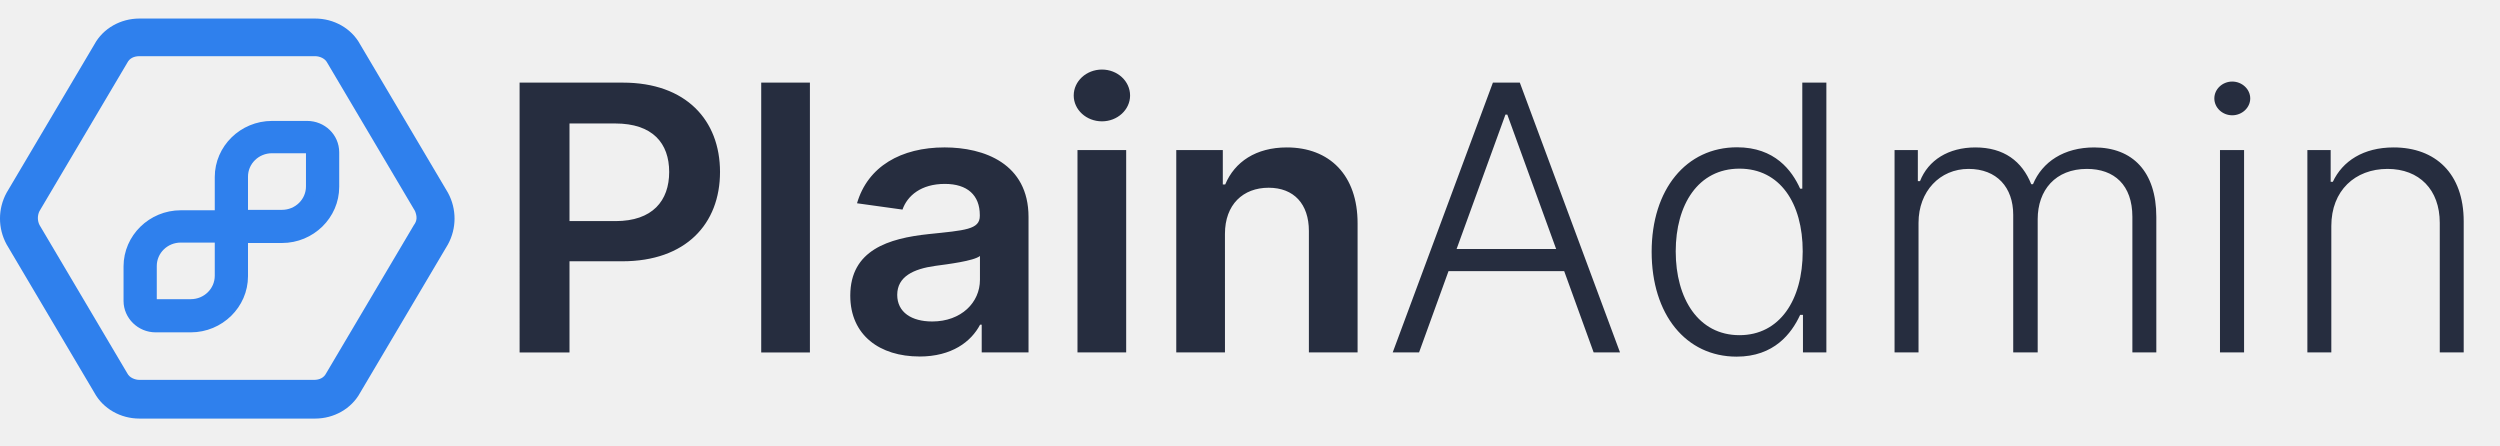
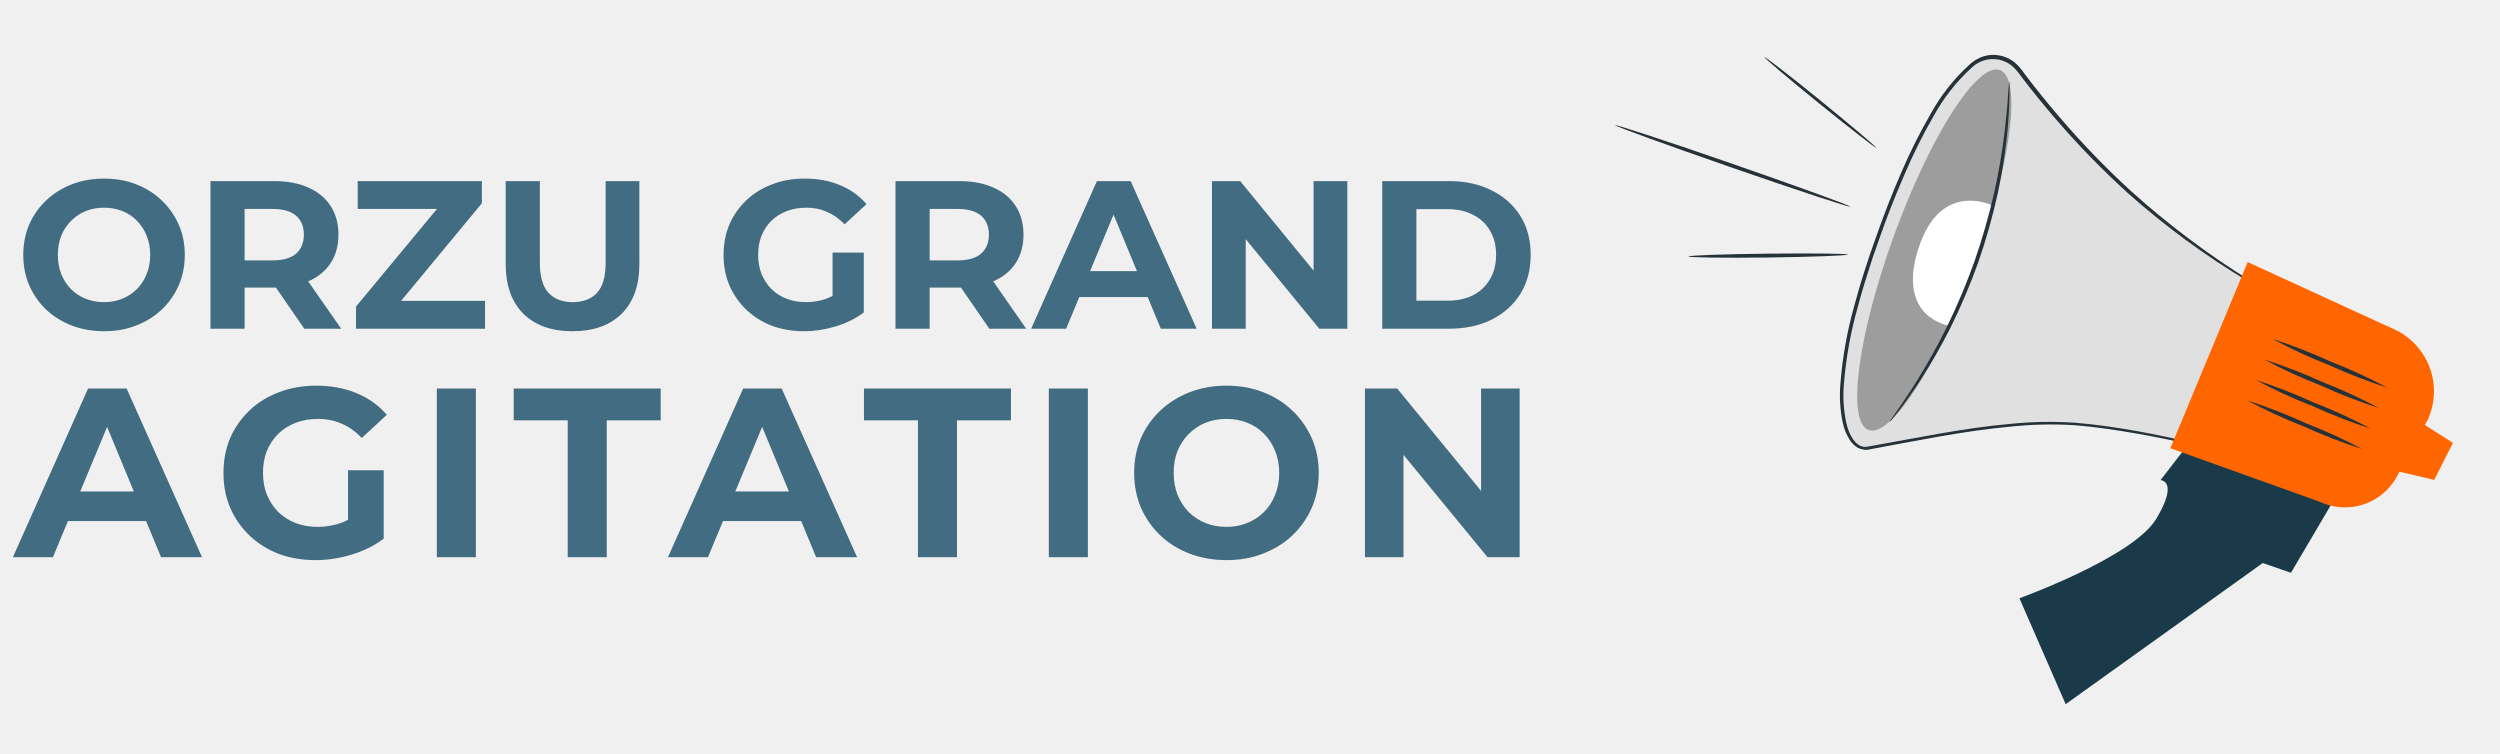
- <svg xmlns="http://www.w3.org/2000/svg" fill="none" height="26" viewBox="0 0 146 26" width="146">
-   <path d="m30.345 20.583h2.914v-5.324h3.079c3.716 0 5.711-2.185 5.711-5.217 0-3.008-1.972-5.217-5.672-5.217h-6.033zm2.914-7.671v-5.701h2.671c2.184 0 3.15 1.154 3.15 2.831 0 1.677-.966 2.87-3.134 2.87zm14.04-8.087h-2.844v15.758h2.844zm6.396 15.996c1.893 0 3.024-.87 3.543-1.862h.094v1.623h2.734v-7.91c0-3.124-2.6-4.063-4.902-4.063-2.537 0-4.486 1.108-5.114 3.262l2.655.369c.283-.808 1.084-1.5 2.474-1.5 1.32 0 2.042.662 2.042 1.823v.046c0 .8-.856.839-2.985 1.062-2.341.246-4.58.931-4.58 3.593 0 2.324 1.736 3.555 4.038 3.555zm.738-2.047c-1.186 0-2.035-.531-2.035-1.554 0-1.069.951-1.516 2.223-1.693.746-.1 2.239-.285 2.608-.577v1.393c0 1.316-1.084 2.432-2.796 2.432zm8.492 1.808h2.844v-11.818h-2.844zm1.43-13.496c.903 0 1.642-.677 1.642-1.508 0-.839-.738-1.516-1.642-1.516-.911 0-1.65.677-1.65 1.516 0 .831.738 1.508 1.65 1.508zm7.182 6.571c0-1.708 1.053-2.693 2.553-2.693 1.469 0 2.349.946 2.349 2.524v7.094h2.844v-7.525c.008-2.831-1.642-4.447-4.132-4.447-1.807 0-3.048.846-3.598 2.162h-.141v-2.008h-2.718v11.818h2.844zm11.336 6.925 1.72-4.747h6.756l1.72 4.747h1.54l-5.852-15.758h-1.571l-5.852 15.758zm2.192-6.04 2.852-7.848h.11l2.852 7.848zm16.355 6.286c2.192 0 3.213-1.362 3.708-2.439h.165v2.193h1.367v-15.758h-1.406v6.194h-.126c-.479-1.062-1.477-2.416-3.684-2.416-2.977 0-4.988 2.462-4.988 6.101 0 3.67 2.003 6.125 4.964 6.125zm.165-1.254c-2.403 0-3.723-2.139-3.723-4.893 0-2.724 1.304-4.832 3.723-4.832 2.357 0 3.693 2 3.693 4.832 0 2.854-1.352 4.893-3.693 4.893zm9.057 1.008h1.4v-7.571c0-1.839 1.248-3.147 2.922-3.147 1.649 0 2.608 1.077 2.608 2.678v8.04h1.429v-7.779c0-1.7 1.037-2.939 2.876-2.939 1.594 0 2.654.939 2.654 2.801v7.917h1.398v-7.917c0-2.647-1.39-4.055-3.629-4.055-1.759 0-3.031.839-3.573 2.147h-.103c-.534-1.339-1.595-2.147-3.26-2.147-1.579 0-2.757.746-3.236 1.97h-.126v-1.816h-1.36zm19.005 0h1.407v-11.818h-1.407zm.715-13.849c.573 0 1.052-.446 1.052-.985s-.479-.985-1.052-.985c-.574 0-1.045.446-1.045.985s.471.985 1.045.985zm5.787 6.463c0-2.062 1.383-3.332 3.284-3.332 1.854 0 3.049 1.216 3.049 3.147v7.571h1.398v-7.656c0-2.801-1.658-4.316-4.093-4.316-1.767 0-2.985.8-3.55 2.008h-.126v-1.854h-1.36v11.818h1.398z" fill="#262d3f" />
-   <g fill="#2f80ed">
-     <path d="m26.161 11.257-5.13-8.667c-.513-.942-1.539-1.507-2.629-1.507h-10.259c-1.09 0-2.116.565-2.629 1.507l-5.13 8.667c-.513.942-.513 2.072 0 3.014l5.13 8.667c.513.942 1.539 1.507 2.629 1.507h10.259c1.09 0 2.116-.565 2.629-1.507l5.13-8.667c.513-.942.513-2.072 0-3.014zm-1.988 1.884-5.13 8.667c-.128.251-.385.377-.705.377h-10.195c-.256 0-.577-.126-.705-.377l-5.13-8.667c-.128-.251-.128-.565 0-.816l5.13-8.667c.128-.251.385-.377.705-.377h10.259c.257 0 .577.126.705.377l5.13 8.667c.128.314.128.565-.064.816z" />
-     <path d="m17.939 7.312h-2.055c-1.7 0-3.092 1.363-3.092 3.029v2.189h-2.235c-1.7 0-3.092 1.363-3.092 3.029v2.012c0 .87.733 1.588 1.621 1.588h2.055c1.7 0 3.092-1.363 3.092-3.029v-2.189h2.235c1.7 0 3.092-1.363 3.092-3.029v-2.012c0-.898-.736-1.588-1.621-1.588zm-5.147 8.793c0 .894-.739 1.617-1.651 1.617h-2.055c-.101 0-.18-.078-.18-.176v-2.013c0-.894.739-1.617 1.651-1.617h2.235zm5.327-5.217c0 .894-.739 1.617-1.651 1.617h-2.235v-2.189c0-.894.739-1.617 1.651-1.617h2.055c.101 0 .18.077.18.176z" stroke="#2f80ed" stroke-width=".5" />
+ <svg xmlns="http://www.w3.org/2000/svg" width="166" height="50" viewBox="0 0 166 50" fill="none">
+   <path d="M156.395 30.777L152.12 38.032L150.245 37.386L137.161 46.757L134.089 39.725C134.089 39.725 141.651 36.992 143.175 34.451C144.699 31.909 143.459 31.879 143.459 31.879L146.86 27.481L156.395 30.777Z" fill="#1B3A49" />
+   <path d="M152.465 20.334C152.465 20.334 148.712 18.91 142.907 14.117C139.596 11.318 136.617 8.148 134.03 4.669C133.703 4.225 133.217 3.925 132.674 3.832C132.131 3.739 131.573 3.861 131.118 4.172C129.677 5.188 127.589 7.866 124.979 14.884C120.381 27.264 122.757 29.878 123.848 29.771C124.939 29.665 132.217 27.925 136.896 28.102C141.575 28.279 148.575 30.224 148.575 30.224L152.465 20.334Z" fill="#E0E0E0" />
+   <path d="M152.465 20.334C152.465 20.334 152.458 20.388 152.408 20.498L152.222 20.979C152.05 21.431 151.806 22.081 151.489 22.903C150.824 24.614 149.864 27.1 148.656 30.225L148.647 30.294L148.572 30.284C146.58 29.759 144.297 29.206 141.757 28.769C140.487 28.548 139.153 28.349 137.783 28.236C136.339 28.145 134.89 28.177 133.451 28.333C130.467 28.605 127.347 29.244 124.059 29.855L123.9 29.874L123.716 29.849C123.599 29.829 123.484 29.794 123.376 29.743C123.279 29.675 123.182 29.611 123.095 29.539L122.871 29.286C122.625 28.919 122.452 28.508 122.361 28.075C122.181 27.223 122.128 26.348 122.203 25.48C122.341 23.717 122.653 21.972 123.134 20.27L123.455 19.125C123.561 18.744 123.687 18.372 123.803 17.998C124.035 17.245 124.291 16.511 124.555 15.783C125.058 14.333 125.625 12.892 126.212 11.53C126.789 10.175 127.447 8.857 128.183 7.582C128.867 6.332 129.756 5.207 130.814 4.253C131.081 4.014 131.396 3.836 131.738 3.73C132.082 3.628 132.445 3.614 132.796 3.689C133.144 3.757 133.47 3.906 133.749 4.126C134.006 4.344 134.231 4.599 134.416 4.883C135.197 5.918 135.996 6.9 136.788 7.82C138.261 9.538 139.836 11.166 141.505 12.695C143.938 14.889 146.562 16.863 149.346 18.591C150.337 19.194 151.135 19.619 151.697 19.917L152.323 20.224L152.537 20.323C152.459 20.308 152.382 20.282 152.31 20.247C152.166 20.187 151.951 20.098 151.675 19.965C151.118 19.708 150.316 19.277 149.315 18.708C146.474 17.012 143.8 15.051 141.327 12.853C139.645 11.33 138.057 9.705 136.573 7.988C135.772 7.062 134.968 6.079 134.182 5.043C134.009 4.785 133.802 4.552 133.567 4.349C133.316 4.155 133.025 4.021 132.714 3.957C132.397 3.897 132.069 3.913 131.759 4.004C131.449 4.095 131.165 4.259 130.93 4.481C129.9 5.42 129.034 6.524 128.368 7.748C127.639 9.016 126.989 10.327 126.421 11.674C125.828 13.041 125.269 14.458 124.765 15.912C124.506 16.641 124.253 17.36 124.024 18.119C123.909 18.493 123.783 18.865 123.672 19.24C123.561 19.614 123.464 20 123.357 20.381C122.879 22.064 122.569 23.791 122.433 25.536C122.359 26.39 122.415 27.249 122.597 28.086C122.679 28.484 122.836 28.862 123.06 29.2L123.253 29.418C123.326 29.479 123.405 29.53 123.478 29.585C123.643 29.668 123.83 29.693 124.01 29.656C127.268 29.082 130.421 28.417 133.42 28.152C134.872 28 136.334 27.973 137.79 28.07C139.191 28.182 140.529 28.387 141.804 28.608C144.346 29.07 146.628 29.624 148.629 30.165L148.526 30.217C149.764 27.127 150.746 24.669 151.423 22.975C151.763 22.136 152.022 21.488 152.186 21.055L152.395 20.552C152.411 20.477 152.435 20.404 152.465 20.334Z" fill="#263238" />
+   <path d="M161.635 31.864L159.168 31.285L160.866 28.13L162.874 29.405L161.635 31.864Z" fill="#FF6600" />
+   <path d="M161.225 27.824L159.884 30.284L159.164 31.623C158.687 32.51 157.889 33.179 156.933 33.494C155.977 33.809 154.937 33.746 154.027 33.316L144.111 29.762L149.247 17.404L159.208 21.976C160.221 22.515 160.992 23.418 161.367 24.503C161.741 25.588 161.691 26.775 161.225 27.824Z" fill="#FF6600" />
+   <g opacity="0.3">
+     <path d="M125.764 15.631C123.361 22.237 122.586 28.019 124.077 28.553C125.568 29.086 128.71 24.173 131.112 17.572C133.513 10.971 134.289 5.184 132.793 4.65C131.297 4.116 128.166 9.031 125.764 15.631Z" fill="black" />
  </g>
+   <path d="M132.367 13.675C132.367 13.675 128.869 11.856 127.381 16.506C125.893 21.155 129.464 21.634 129.464 21.634C130.801 19.13 131.778 16.451 132.367 13.675Z" fill="white" />
+   <path d="M150.899 22.506C152.117 23.164 153.375 23.747 154.666 24.249C155.925 24.824 157.217 25.325 158.535 25.749C157.315 25.096 156.057 24.517 154.768 24.015C153.509 23.437 152.217 22.933 150.899 22.506Z" fill="#263238" />
+   <path d="M150.338 23.866C151.559 24.522 152.818 25.101 154.11 25.601C155.37 26.176 156.662 26.677 157.98 27.101C156.758 26.449 155.498 25.87 154.208 25.366C152.948 24.791 151.656 24.29 150.338 23.866Z" fill="#263238" />
+   <path d="M149.776 25.227C150.997 25.881 152.257 26.461 153.549 26.962C154.808 27.537 156.1 28.038 157.418 28.461C156.197 27.809 154.937 27.232 153.645 26.732C152.387 26.154 151.095 25.651 149.776 25.227Z" fill="#263238" />
+   <path d="M149.215 26.588C150.436 27.242 151.695 27.821 152.987 28.322C154.247 28.897 155.539 29.398 156.857 29.822C155.635 29.17 154.375 28.593 153.084 28.093C151.825 27.514 150.533 27.011 149.215 26.588Z" fill="#263238" />
+   <path d="M122.696 16.903C122.679 16.969 120.326 17.061 117.406 17.098C114.487 17.134 112.113 17.101 112.113 17.031C112.114 16.961 114.481 16.872 117.402 16.842C120.323 16.811 122.692 16.836 122.696 16.903Z" fill="#263238" />
+   <path d="M122.85 13.719C122.844 13.793 119.339 12.636 115.032 11.142C110.725 9.647 107.236 8.382 107.243 8.312C107.249 8.243 110.754 9.395 115.064 10.89C119.375 12.386 122.863 13.65 122.85 13.719Z" fill="#263238" />
+   <path d="M124.574 9.805C124.557 9.862 122.864 8.543 120.827 6.896C118.79 5.25 117.133 3.84 117.143 3.784C117.153 3.727 118.847 5.021 120.889 6.687C122.93 8.353 124.59 9.748 124.574 9.805Z" fill="#263238" />
+   <path d="M133.421 5.437C133.435 5.518 133.439 5.6 133.434 5.681C133.432 5.878 133.432 6.111 133.429 6.394C133.427 6.677 133.418 7.08 133.385 7.515C133.352 7.951 133.331 8.449 133.26 9.016C133.125 10.3 132.922 11.576 132.651 12.838C132.311 14.384 131.88 15.908 131.361 17.403C130.83 18.893 130.211 20.35 129.507 21.767C128.926 22.921 128.285 24.043 127.585 25.129C127.295 25.596 126.998 26.001 126.752 26.363C126.506 26.724 126.274 27.022 126.082 27.284L125.639 27.842C125.536 27.965 125.482 28.028 125.473 28.022C125.505 27.945 125.547 27.872 125.598 27.806C125.71 27.649 125.841 27.459 126 27.223C126.158 26.986 126.392 26.669 126.63 26.296C126.867 25.923 127.148 25.521 127.424 25.047C128.009 24.114 128.642 22.975 129.287 21.676C129.976 20.262 130.586 18.811 131.113 17.33C131.628 15.845 132.062 14.333 132.413 12.801C132.724 11.386 132.942 10.101 133.073 9.011C133.146 8.465 133.187 7.969 133.238 7.516C133.289 7.063 133.311 6.712 133.326 6.405C133.342 6.099 133.363 5.905 133.381 5.7C133.38 5.61 133.394 5.522 133.421 5.437Z" fill="#263238" />
+   <path d="M0.856 37L5.848 25.8H8.408L13.416 37H10.696L6.6 27.112H7.624L3.512 37H0.856ZM3.352 34.6L4.04 32.632H9.8L10.504 34.6H3.352ZM20.95 37.192C20.064 37.192 19.248 37.053 18.502 36.776C17.766 36.488 17.12 36.083 16.566 35.56C16.022 35.037 15.595 34.424 15.286 33.72C14.987 33.016 14.838 32.243 14.838 31.4C14.838 30.557 14.987 29.784 15.286 29.08C15.595 28.376 16.027 27.763 16.582 27.24C17.136 26.717 17.787 26.317 18.534 26.04C19.28 25.752 20.102 25.608 20.998 25.608C21.99 25.608 22.88 25.773 23.67 26.104C24.47 26.435 25.142 26.915 25.686 27.544L24.022 29.08C23.616 28.653 23.174 28.339 22.694 28.136C22.214 27.923 21.691 27.816 21.126 27.816C20.582 27.816 20.086 27.901 19.638 28.072C19.19 28.243 18.8 28.488 18.47 28.808C18.15 29.128 17.899 29.507 17.718 29.944C17.547 30.381 17.462 30.867 17.462 31.4C17.462 31.923 17.547 32.403 17.718 32.84C17.899 33.277 18.15 33.661 18.47 33.992C18.8 34.312 19.184 34.557 19.622 34.728C20.07 34.899 20.56 34.984 21.094 34.984C21.606 34.984 22.102 34.904 22.582 34.744C23.072 34.573 23.547 34.291 24.006 33.896L25.478 35.768C24.87 36.227 24.16 36.579 23.35 36.824C22.55 37.069 21.75 37.192 20.95 37.192ZM23.11 35.432V31.224H25.478V35.768L23.11 35.432ZM29.006 37V25.8H31.598V37H29.006ZM37.696 37V27.912H34.111V25.8H43.871V27.912H40.288V37H37.696ZM44.352 37L49.344 25.8H51.904L56.912 37H54.192L50.096 27.112H51.12L47.008 37H44.352ZM46.848 34.6L47.536 32.632H53.296L54 34.6H46.848ZM60.951 37V27.912H57.367V25.8H67.127V27.912H63.543V37H60.951ZM69.642 37V25.8H72.234V37H69.642ZM81.452 37.192C80.566 37.192 79.745 37.048 78.988 36.76C78.241 36.472 77.59 36.067 77.036 35.544C76.492 35.021 76.065 34.408 75.756 33.704C75.457 33 75.308 32.232 75.308 31.4C75.308 30.568 75.457 29.8 75.756 29.096C76.065 28.392 76.497 27.779 77.052 27.256C77.606 26.733 78.257 26.328 79.004 26.04C79.75 25.752 80.561 25.608 81.436 25.608C82.321 25.608 83.132 25.752 83.868 26.04C84.614 26.328 85.26 26.733 85.804 27.256C86.358 27.779 86.79 28.392 87.1 29.096C87.409 29.789 87.564 30.557 87.564 31.4C87.564 32.232 87.409 33.005 87.1 33.72C86.79 34.424 86.358 35.037 85.804 35.56C85.26 36.072 84.614 36.472 83.868 36.76C83.132 37.048 82.326 37.192 81.452 37.192ZM81.436 34.984C81.937 34.984 82.396 34.899 82.812 34.728C83.238 34.557 83.612 34.312 83.932 33.992C84.252 33.672 84.497 33.293 84.668 32.856C84.849 32.419 84.94 31.933 84.94 31.4C84.94 30.867 84.849 30.381 84.668 29.944C84.497 29.507 84.252 29.128 83.932 28.808C83.622 28.488 83.254 28.243 82.828 28.072C82.401 27.901 81.937 27.816 81.436 27.816C80.934 27.816 80.47 27.901 80.044 28.072C79.628 28.243 79.26 28.488 78.94 28.808C78.62 29.128 78.369 29.507 78.188 29.944C78.017 30.381 77.932 30.867 77.932 31.4C77.932 31.923 78.017 32.408 78.188 32.856C78.369 33.293 78.614 33.672 78.924 33.992C79.244 34.312 79.617 34.557 80.044 34.728C80.47 34.899 80.934 34.984 81.436 34.984ZM90.632 37V25.8H92.776L99.384 33.864H98.344V25.8H100.904V37H98.776L92.152 28.936H93.192V37H90.632Z" fill="#426C81" />
+   <path d="M6.922 21.994C6.147 21.994 5.429 21.868 4.766 21.616C4.113 21.364 3.543 21.009 3.058 20.552C2.582 20.095 2.209 19.558 1.938 18.942C1.677 18.326 1.546 17.654 1.546 16.926C1.546 16.198 1.677 15.526 1.938 14.91C2.209 14.294 2.587 13.757 3.072 13.3C3.557 12.843 4.127 12.488 4.78 12.236C5.433 11.984 6.143 11.858 6.908 11.858C7.683 11.858 8.392 11.984 9.036 12.236C9.689 12.488 10.254 12.843 10.73 13.3C11.215 13.757 11.593 14.294 11.864 14.91C12.135 15.517 12.27 16.189 12.27 16.926C12.27 17.654 12.135 18.331 11.864 18.956C11.593 19.572 11.215 20.109 10.73 20.566C10.254 21.014 9.689 21.364 9.036 21.616C8.392 21.868 7.687 21.994 6.922 21.994ZM6.908 20.062C7.347 20.062 7.748 19.987 8.112 19.838C8.485 19.689 8.812 19.474 9.092 19.194C9.372 18.914 9.587 18.583 9.736 18.2C9.895 17.817 9.974 17.393 9.974 16.926C9.974 16.459 9.895 16.035 9.736 15.652C9.587 15.269 9.372 14.938 9.092 14.658C8.821 14.378 8.499 14.163 8.126 14.014C7.753 13.865 7.347 13.79 6.908 13.79C6.469 13.79 6.063 13.865 5.69 14.014C5.326 14.163 5.004 14.378 4.724 14.658C4.444 14.938 4.225 15.269 4.066 15.652C3.917 16.035 3.842 16.459 3.842 16.926C3.842 17.383 3.917 17.808 4.066 18.2C4.225 18.583 4.439 18.914 4.71 19.194C4.99 19.474 5.317 19.689 5.69 19.838C6.063 19.987 6.469 20.062 6.908 20.062ZM13.975 21.826V12.026H18.216C19.094 12.026 19.85 12.171 20.485 12.46C21.119 12.74 21.609 13.146 21.954 13.678C22.3 14.21 22.473 14.845 22.473 15.582C22.473 16.31 22.3 16.94 21.954 17.472C21.609 17.995 21.119 18.396 20.485 18.676C19.85 18.956 19.094 19.096 18.216 19.096H15.235L16.242 18.102V21.826H13.975ZM20.204 21.826L17.755 18.27H20.177L22.654 21.826H20.204ZM16.242 18.354L15.235 17.29H18.09C18.791 17.29 19.313 17.141 19.659 16.842C20.004 16.534 20.177 16.114 20.177 15.582C20.177 15.041 20.004 14.621 19.659 14.322C19.313 14.023 18.791 13.874 18.09 13.874H15.235L16.242 12.796V18.354ZM23.639 21.826V20.356L29.701 13.048L29.981 13.874H23.751V12.026H31.997V13.496L25.949 20.804L25.669 19.978H32.207V21.826H23.639ZM38.016 21.994C36.625 21.994 35.538 21.607 34.754 20.832C33.97 20.057 33.578 18.951 33.578 17.514V12.026H35.846V17.43C35.846 18.363 36.037 19.035 36.42 19.446C36.803 19.857 37.339 20.062 38.03 20.062C38.721 20.062 39.257 19.857 39.64 19.446C40.023 19.035 40.214 18.363 40.214 17.43V12.026H42.454V17.514C42.454 18.951 42.062 20.057 41.278 20.832C40.494 21.607 39.407 21.994 38.016 21.994ZM53.392 21.994C52.617 21.994 51.903 21.873 51.25 21.63C50.606 21.378 50.041 21.023 49.556 20.566C49.08 20.109 48.707 19.572 48.436 18.956C48.175 18.34 48.044 17.663 48.044 16.926C48.044 16.189 48.175 15.512 48.436 14.896C48.707 14.28 49.085 13.743 49.57 13.286C50.055 12.829 50.625 12.479 51.278 12.236C51.931 11.984 52.65 11.858 53.434 11.858C54.302 11.858 55.081 12.003 55.772 12.292C56.472 12.581 57.06 13.001 57.536 13.552L56.08 14.896C55.725 14.523 55.338 14.247 54.918 14.07C54.498 13.883 54.041 13.79 53.546 13.79C53.07 13.79 52.636 13.865 52.244 14.014C51.852 14.163 51.511 14.378 51.222 14.658C50.942 14.938 50.723 15.269 50.564 15.652C50.415 16.035 50.34 16.459 50.34 16.926C50.34 17.383 50.415 17.803 50.564 18.186C50.723 18.569 50.942 18.905 51.222 19.194C51.511 19.474 51.847 19.689 52.23 19.838C52.622 19.987 53.051 20.062 53.518 20.062C53.966 20.062 54.4 19.992 54.82 19.852C55.249 19.703 55.665 19.455 56.066 19.11L57.354 20.748C56.822 21.149 56.201 21.457 55.492 21.672C54.792 21.887 54.092 21.994 53.392 21.994ZM55.282 20.454V16.772H57.354V20.748L55.282 20.454ZM59.461 21.826V12.026H63.703C64.58 12.026 65.336 12.171 65.971 12.46C66.606 12.74 67.096 13.146 67.441 13.678C67.786 14.21 67.959 14.845 67.959 15.582C67.959 16.31 67.786 16.94 67.441 17.472C67.096 17.995 66.606 18.396 65.971 18.676C65.336 18.956 64.58 19.096 63.703 19.096H60.721L61.729 18.102V21.826H59.461ZM65.691 21.826L63.241 18.27H65.663L68.141 21.826H65.691ZM61.729 18.354L60.721 17.29H63.577C64.277 17.29 64.799 17.141 65.145 16.842C65.49 16.534 65.663 16.114 65.663 15.582C65.663 15.041 65.49 14.621 65.145 14.322C64.799 14.023 64.277 13.874 63.577 13.874H60.721L61.729 12.796V18.354ZM68.468 21.826L72.836 12.026H75.076L79.458 21.826H77.078L73.494 13.174H74.39L70.792 21.826H68.468ZM70.652 19.726L71.254 18.004H76.294L76.91 19.726H70.652ZM80.475 21.826V12.026H82.35L88.132 19.082H87.222V12.026H89.463V21.826H87.6L81.805 14.77H82.715V21.826H80.475ZM91.781 21.826V12.026H96.233C97.297 12.026 98.235 12.231 99.047 12.642C99.859 13.043 100.494 13.608 100.951 14.336C101.408 15.064 101.637 15.927 101.637 16.926C101.637 17.915 101.408 18.779 100.951 19.516C100.494 20.244 99.859 20.813 99.047 21.224C98.235 21.625 97.297 21.826 96.233 21.826H91.781ZM94.049 19.964H96.121C96.775 19.964 97.339 19.843 97.815 19.6C98.3 19.348 98.674 18.993 98.935 18.536C99.206 18.079 99.341 17.542 99.341 16.926C99.341 16.301 99.206 15.764 98.935 15.316C98.674 14.859 98.3 14.509 97.815 14.266C97.339 14.014 96.775 13.888 96.121 13.888H94.049V19.964Z" fill="#426C81" />
</svg>
